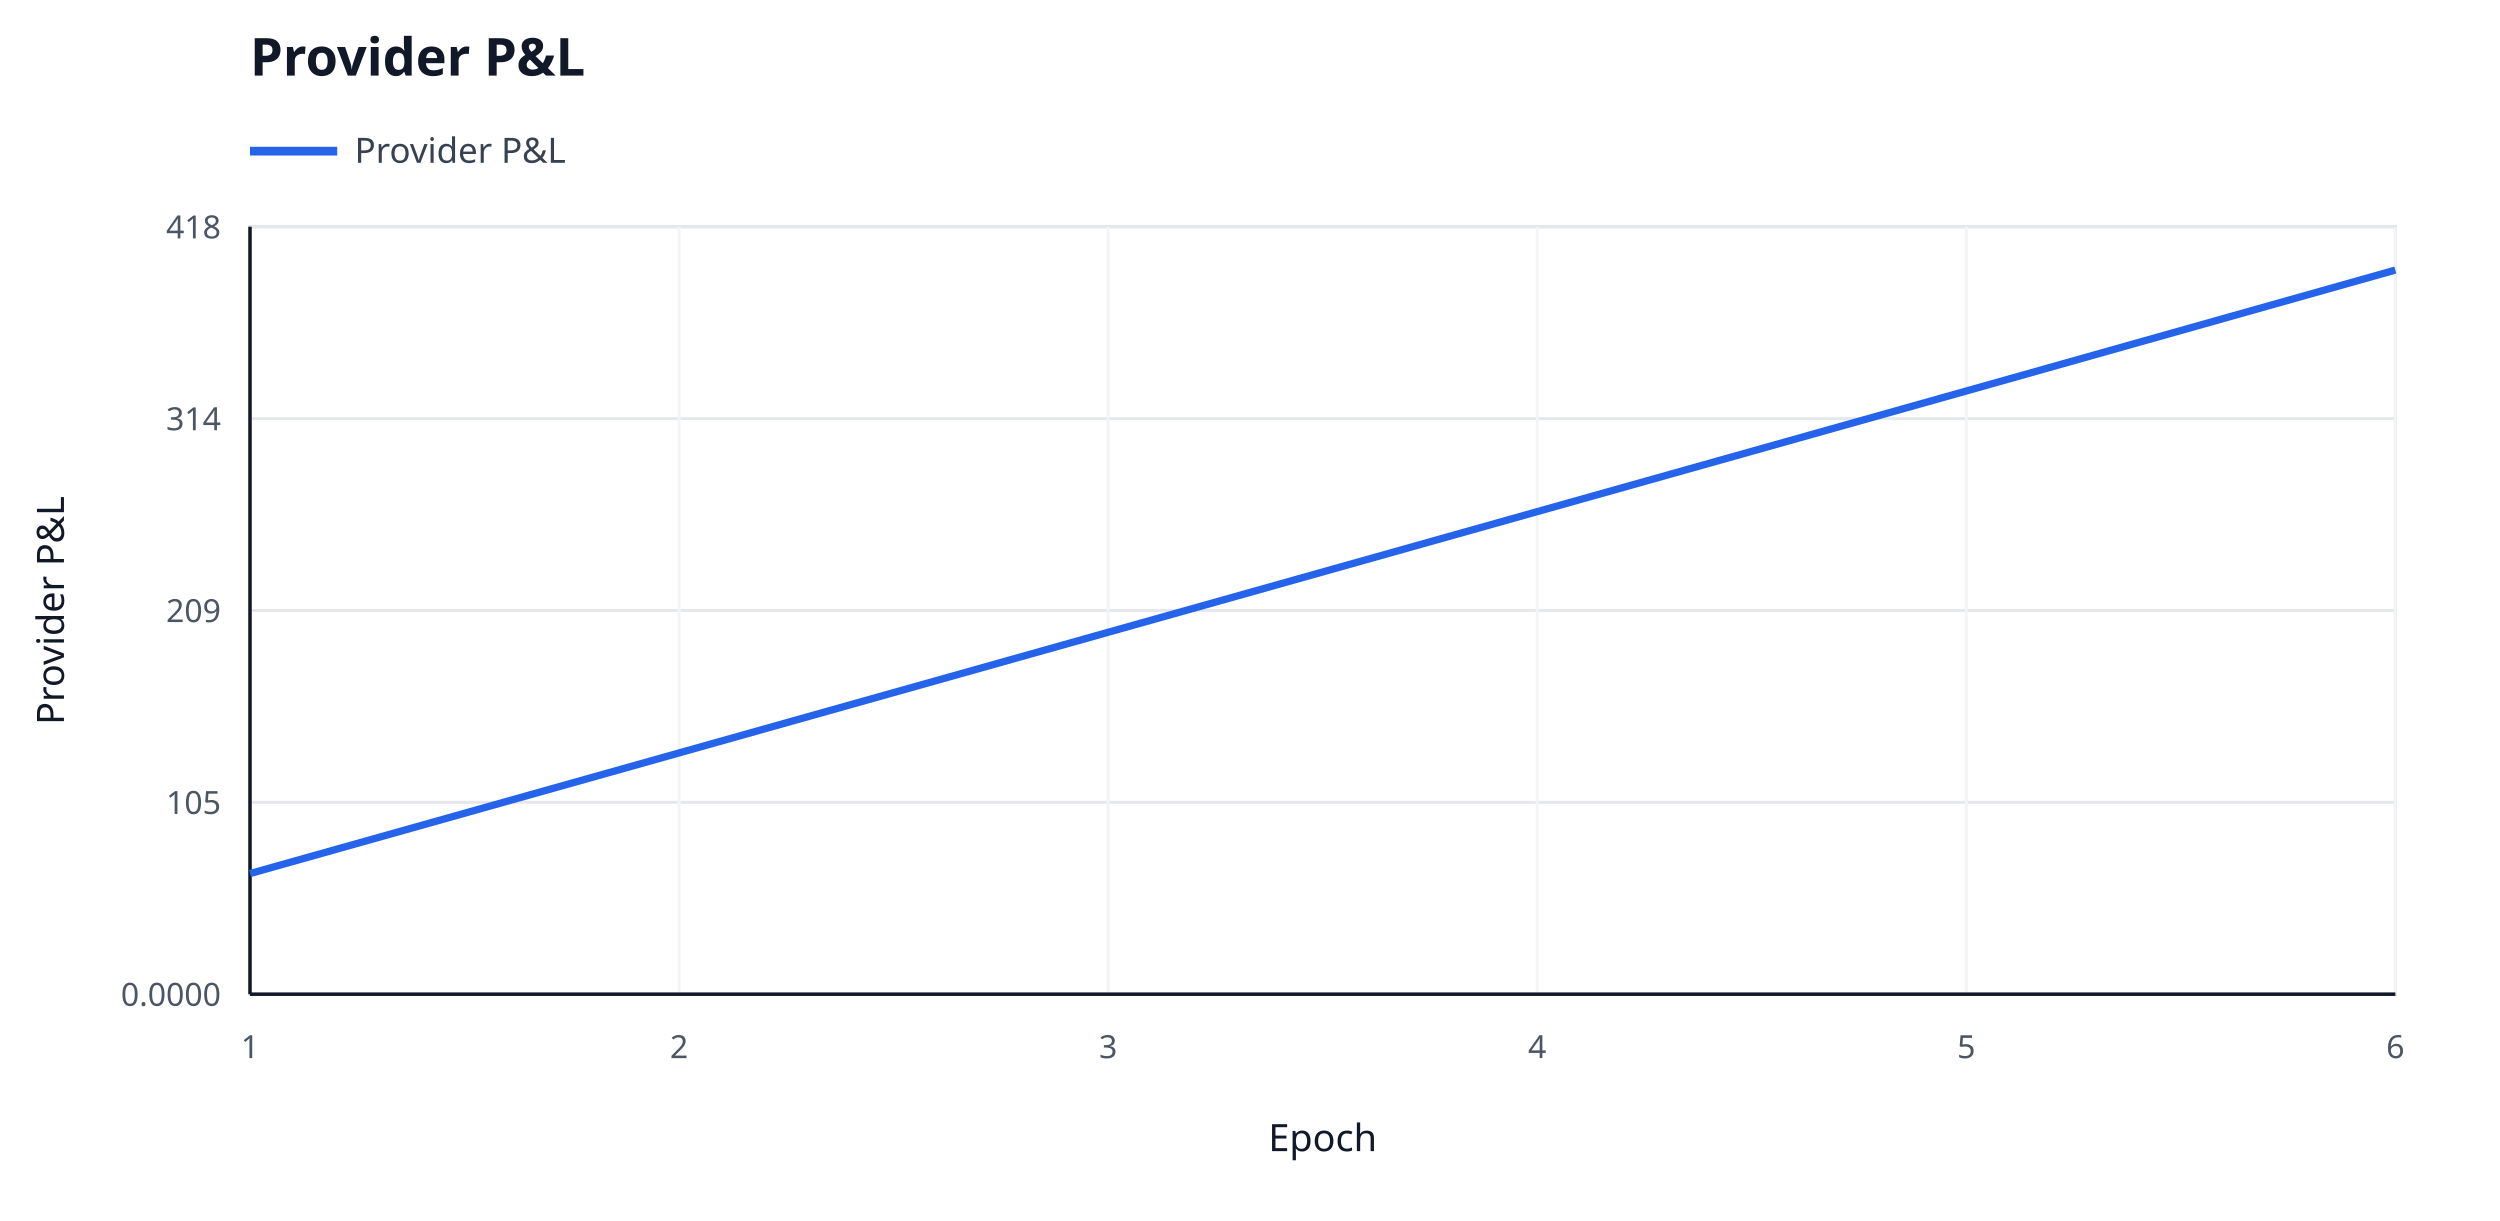
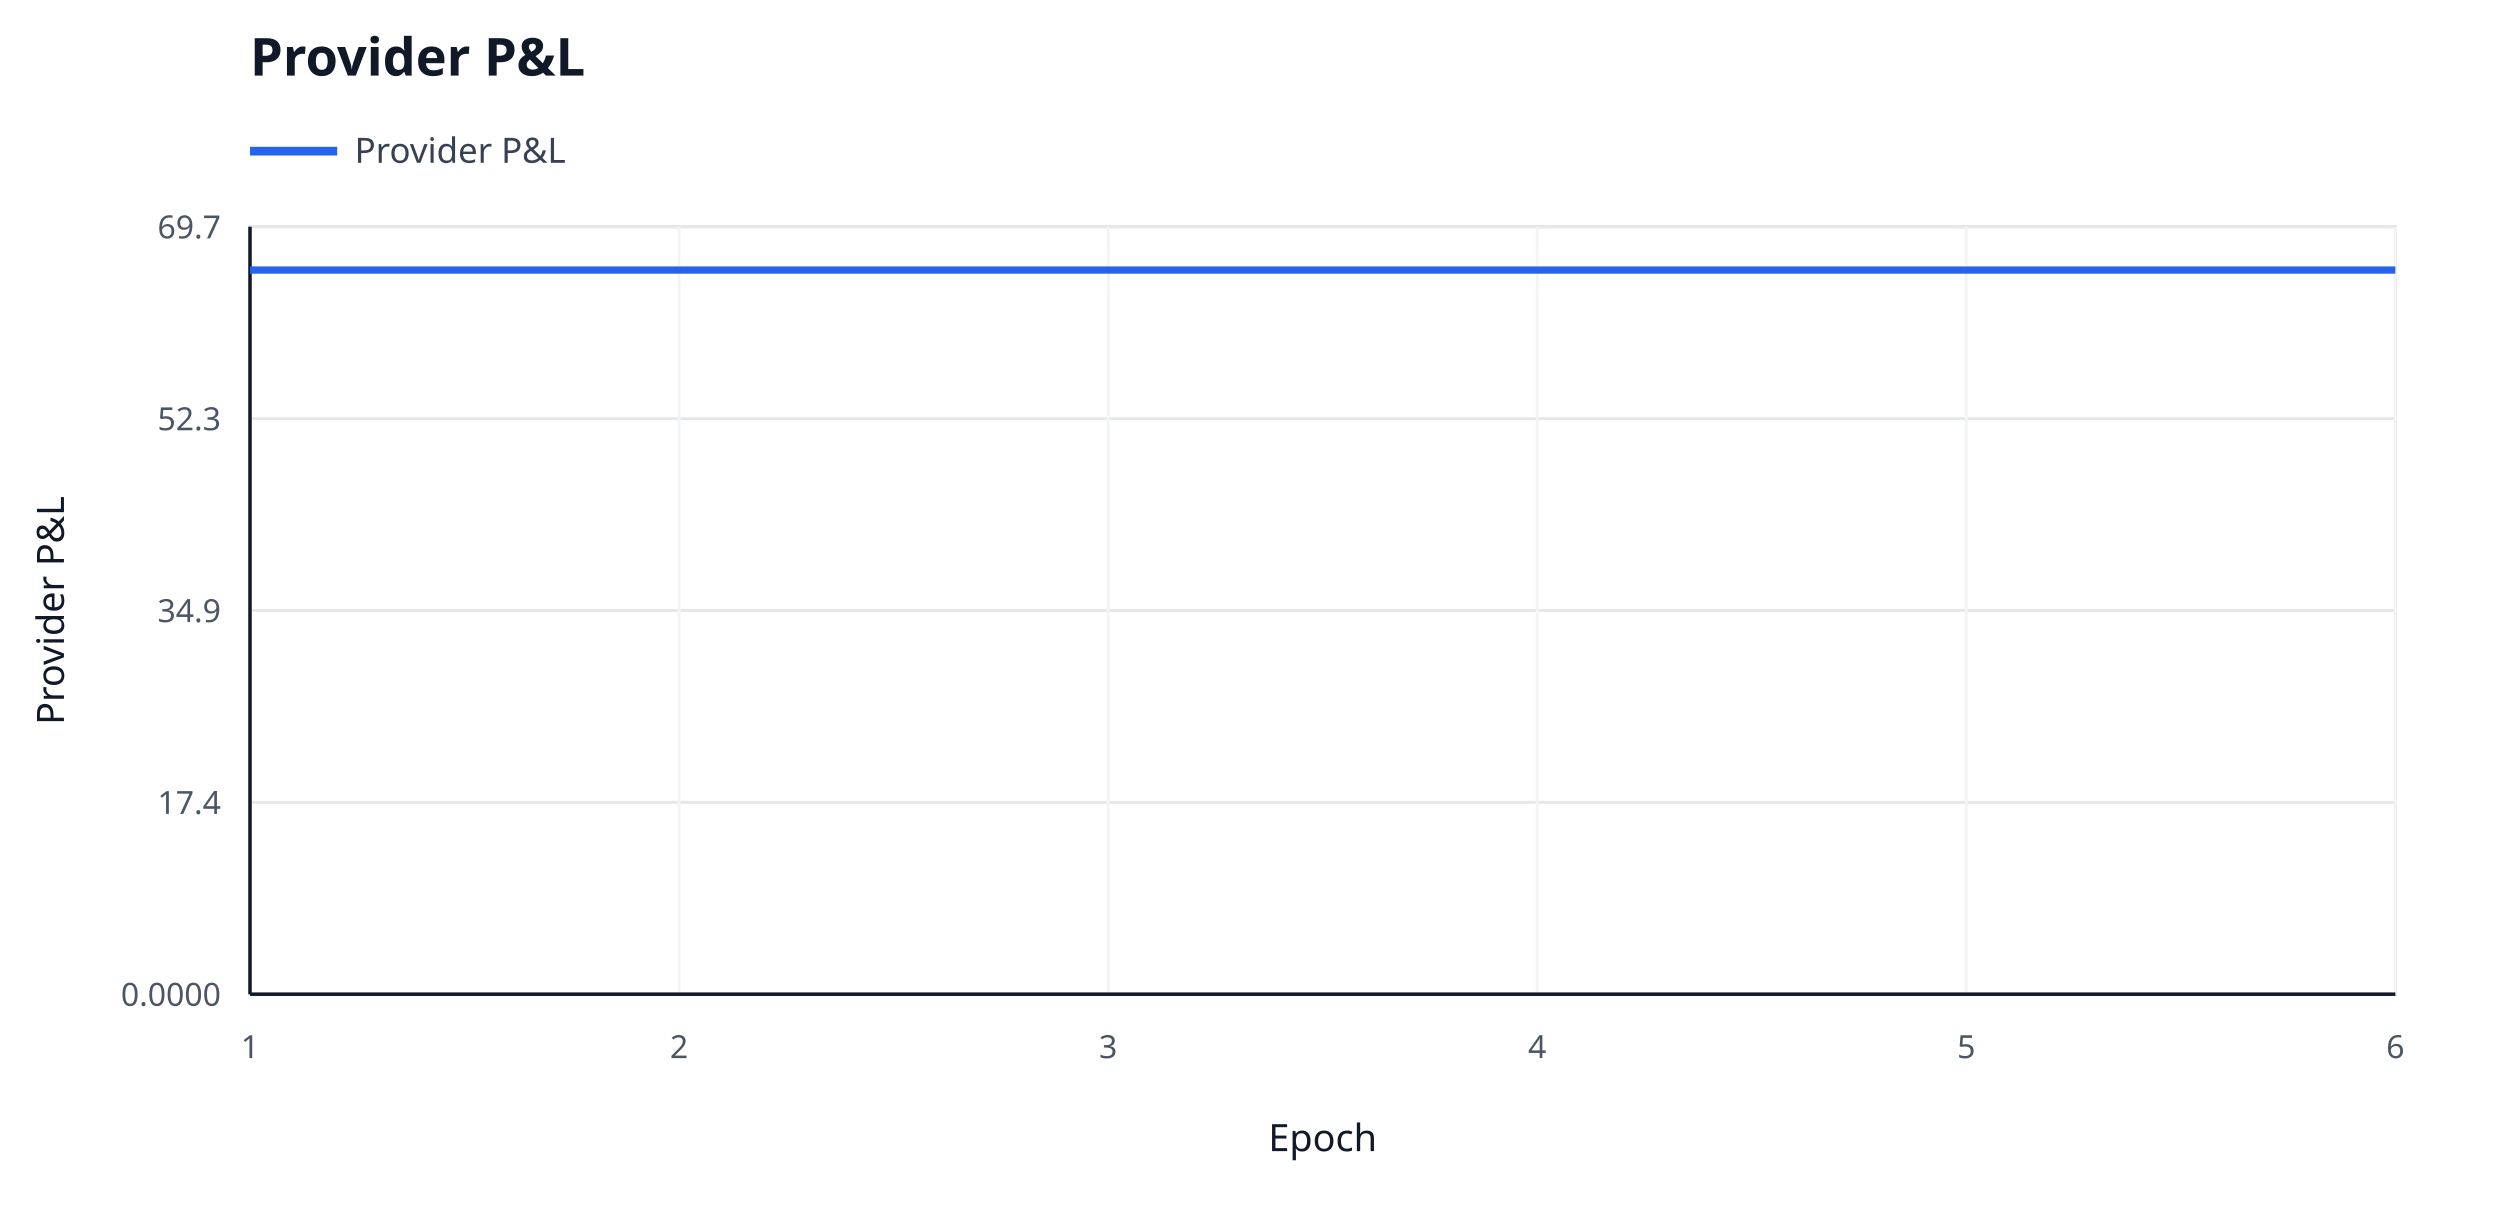
<svg xmlns="http://www.w3.org/2000/svg" width="860" height="420" viewBox="0 0 860 420">
  <rect width="100%" height="100%" fill="#ffffff" />
  <text x="86" y="26" font-family="sans-serif" font-size="18" font-weight="700" fill="#111827">Provider P&amp;L</text>
  <line x1="86" y1="52" x2="116" y2="52" stroke="#2563eb" stroke-width="3" />
  <text x="122" y="56" font-family="sans-serif" font-size="12" fill="#374151">Provider P&amp;L</text>
  <rect x="86" y="78" width="738" height="264" fill="#ffffff" stroke="#d1d5db" />
  <line x1="86" y1="342.0" x2="824" y2="342.0" stroke="#e5e7eb" stroke-width="1" />
  <text x="76" y="346.0" font-family="sans-serif" font-size="11" text-anchor="end" fill="#4b5563">0.0000</text>
  <line x1="86" y1="276.0" x2="824" y2="276.0" stroke="#e5e7eb" stroke-width="1" />
-   <text x="76" y="280.0" font-family="sans-serif" font-size="11" text-anchor="end" fill="#4b5563">105</text>
+   <text x="76" y="280.0" font-family="sans-serif" font-size="11" text-anchor="end" fill="#4b5563">17.4</text>
  <line x1="86" y1="210.0" x2="824" y2="210.0" stroke="#e5e7eb" stroke-width="1" />
-   <text x="76" y="214.0" font-family="sans-serif" font-size="11" text-anchor="end" fill="#4b5563">209</text>
+   <text x="76" y="214.0" font-family="sans-serif" font-size="11" text-anchor="end" fill="#4b5563">34.9</text>
  <line x1="86" y1="144.0" x2="824" y2="144.0" stroke="#e5e7eb" stroke-width="1" />
-   <text x="76" y="148.0" font-family="sans-serif" font-size="11" text-anchor="end" fill="#4b5563">314</text>
+   <text x="76" y="148.0" font-family="sans-serif" font-size="11" text-anchor="end" fill="#4b5563">52.3</text>
  <line x1="86" y1="78.0" x2="824" y2="78.0" stroke="#e5e7eb" stroke-width="1" />
-   <text x="76" y="82.0" font-family="sans-serif" font-size="11" text-anchor="end" fill="#4b5563">418</text>
+   <text x="76" y="82.0" font-family="sans-serif" font-size="11" text-anchor="end" fill="#4b5563">69.7</text>
  <line x1="86.0" y1="78" x2="86.0" y2="342" stroke="#f3f4f6" stroke-width="1" />
  <text x="86.0" y="364" font-family="sans-serif" font-size="11" text-anchor="middle" fill="#4b5563">1</text>
  <line x1="233.6" y1="78" x2="233.6" y2="342" stroke="#f3f4f6" stroke-width="1" />
  <text x="233.6" y="364" font-family="sans-serif" font-size="11" text-anchor="middle" fill="#4b5563">2</text>
  <line x1="381.2" y1="78" x2="381.2" y2="342" stroke="#f3f4f6" stroke-width="1" />
  <text x="381.2" y="364" font-family="sans-serif" font-size="11" text-anchor="middle" fill="#4b5563">3</text>
  <line x1="528.8" y1="78" x2="528.8" y2="342" stroke="#f3f4f6" stroke-width="1" />
  <text x="528.8" y="364" font-family="sans-serif" font-size="11" text-anchor="middle" fill="#4b5563">4</text>
  <line x1="676.4" y1="78" x2="676.4" y2="342" stroke="#f3f4f6" stroke-width="1" />
  <text x="676.4" y="364" font-family="sans-serif" font-size="11" text-anchor="middle" fill="#4b5563">5</text>
  <line x1="824.0" y1="78" x2="824.0" y2="342" stroke="#f3f4f6" stroke-width="1" />
  <text x="824.0" y="364" font-family="sans-serif" font-size="11" text-anchor="middle" fill="#4b5563">6</text>
  <line x1="86" y1="342" x2="824" y2="342" stroke="#111827" stroke-width="1.2" />
  <line x1="86" y1="78" x2="86" y2="342" stroke="#111827" stroke-width="1.2" />
  <text x="455.0" y="396" font-family="sans-serif" font-size="13" text-anchor="middle" fill="#111827">Epoch</text>
  <text transform="translate(22 210.0) rotate(-90)" font-family="sans-serif" font-size="13" text-anchor="middle" fill="#111827">Provider P&amp;L</text>
-   <polyline fill="none" stroke="#2563eb" stroke-width="2.5" points="86.0,300.5 233.6,259.0 381.2,217.5 528.8,176.0 676.4,134.5 824.0,92.9" />
+   <polyline fill="none" stroke="#2563eb" stroke-width="2.5" points="86.0,92.9 233.6,92.9 381.2,92.9 528.8,92.9 676.4,92.9 824.0,92.9" />
</svg>
